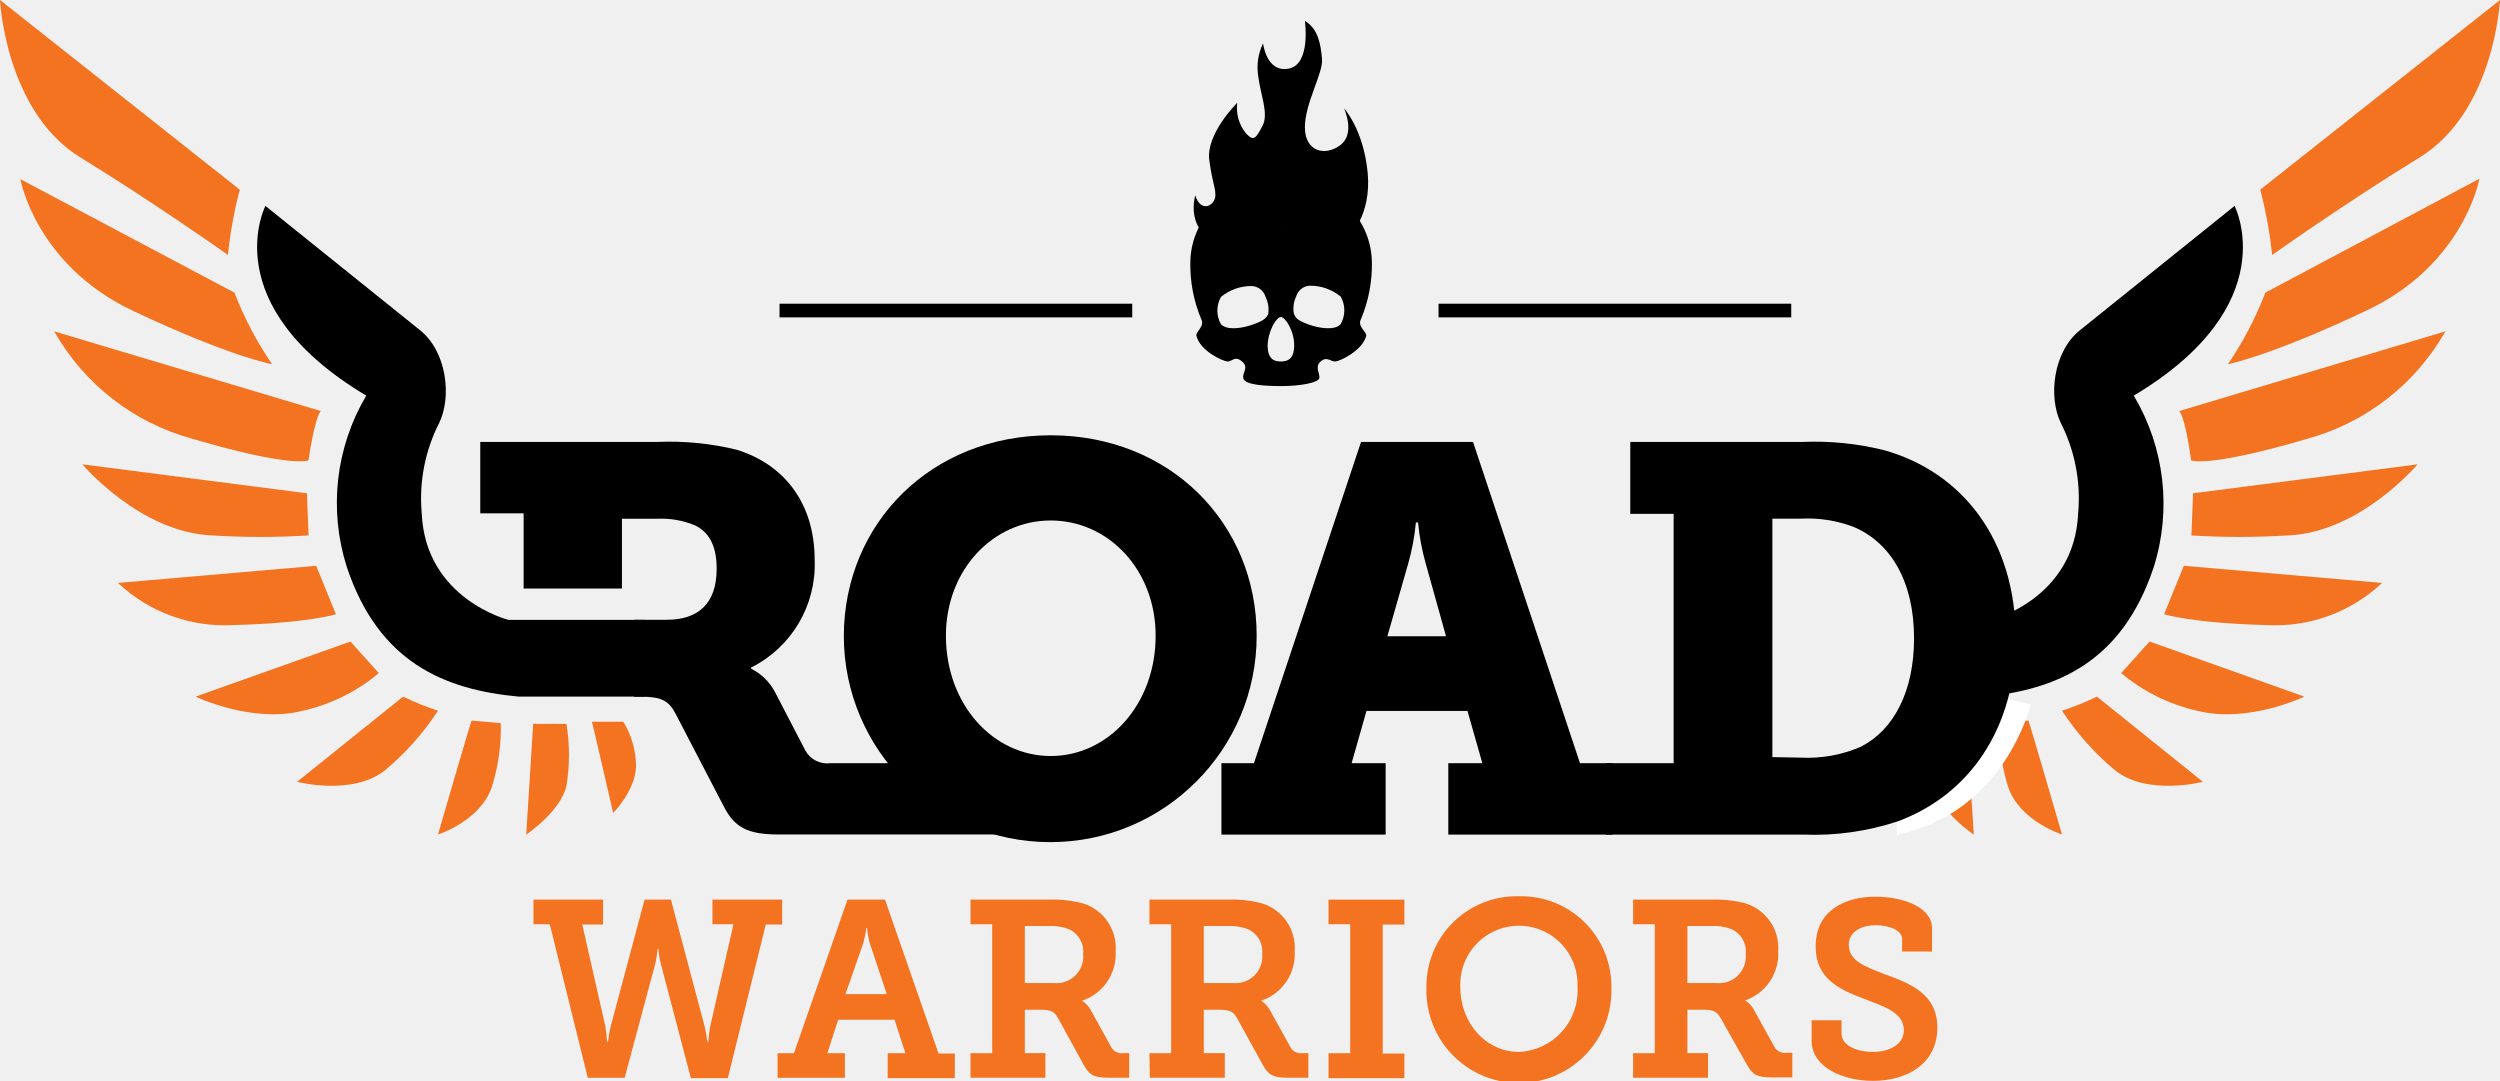
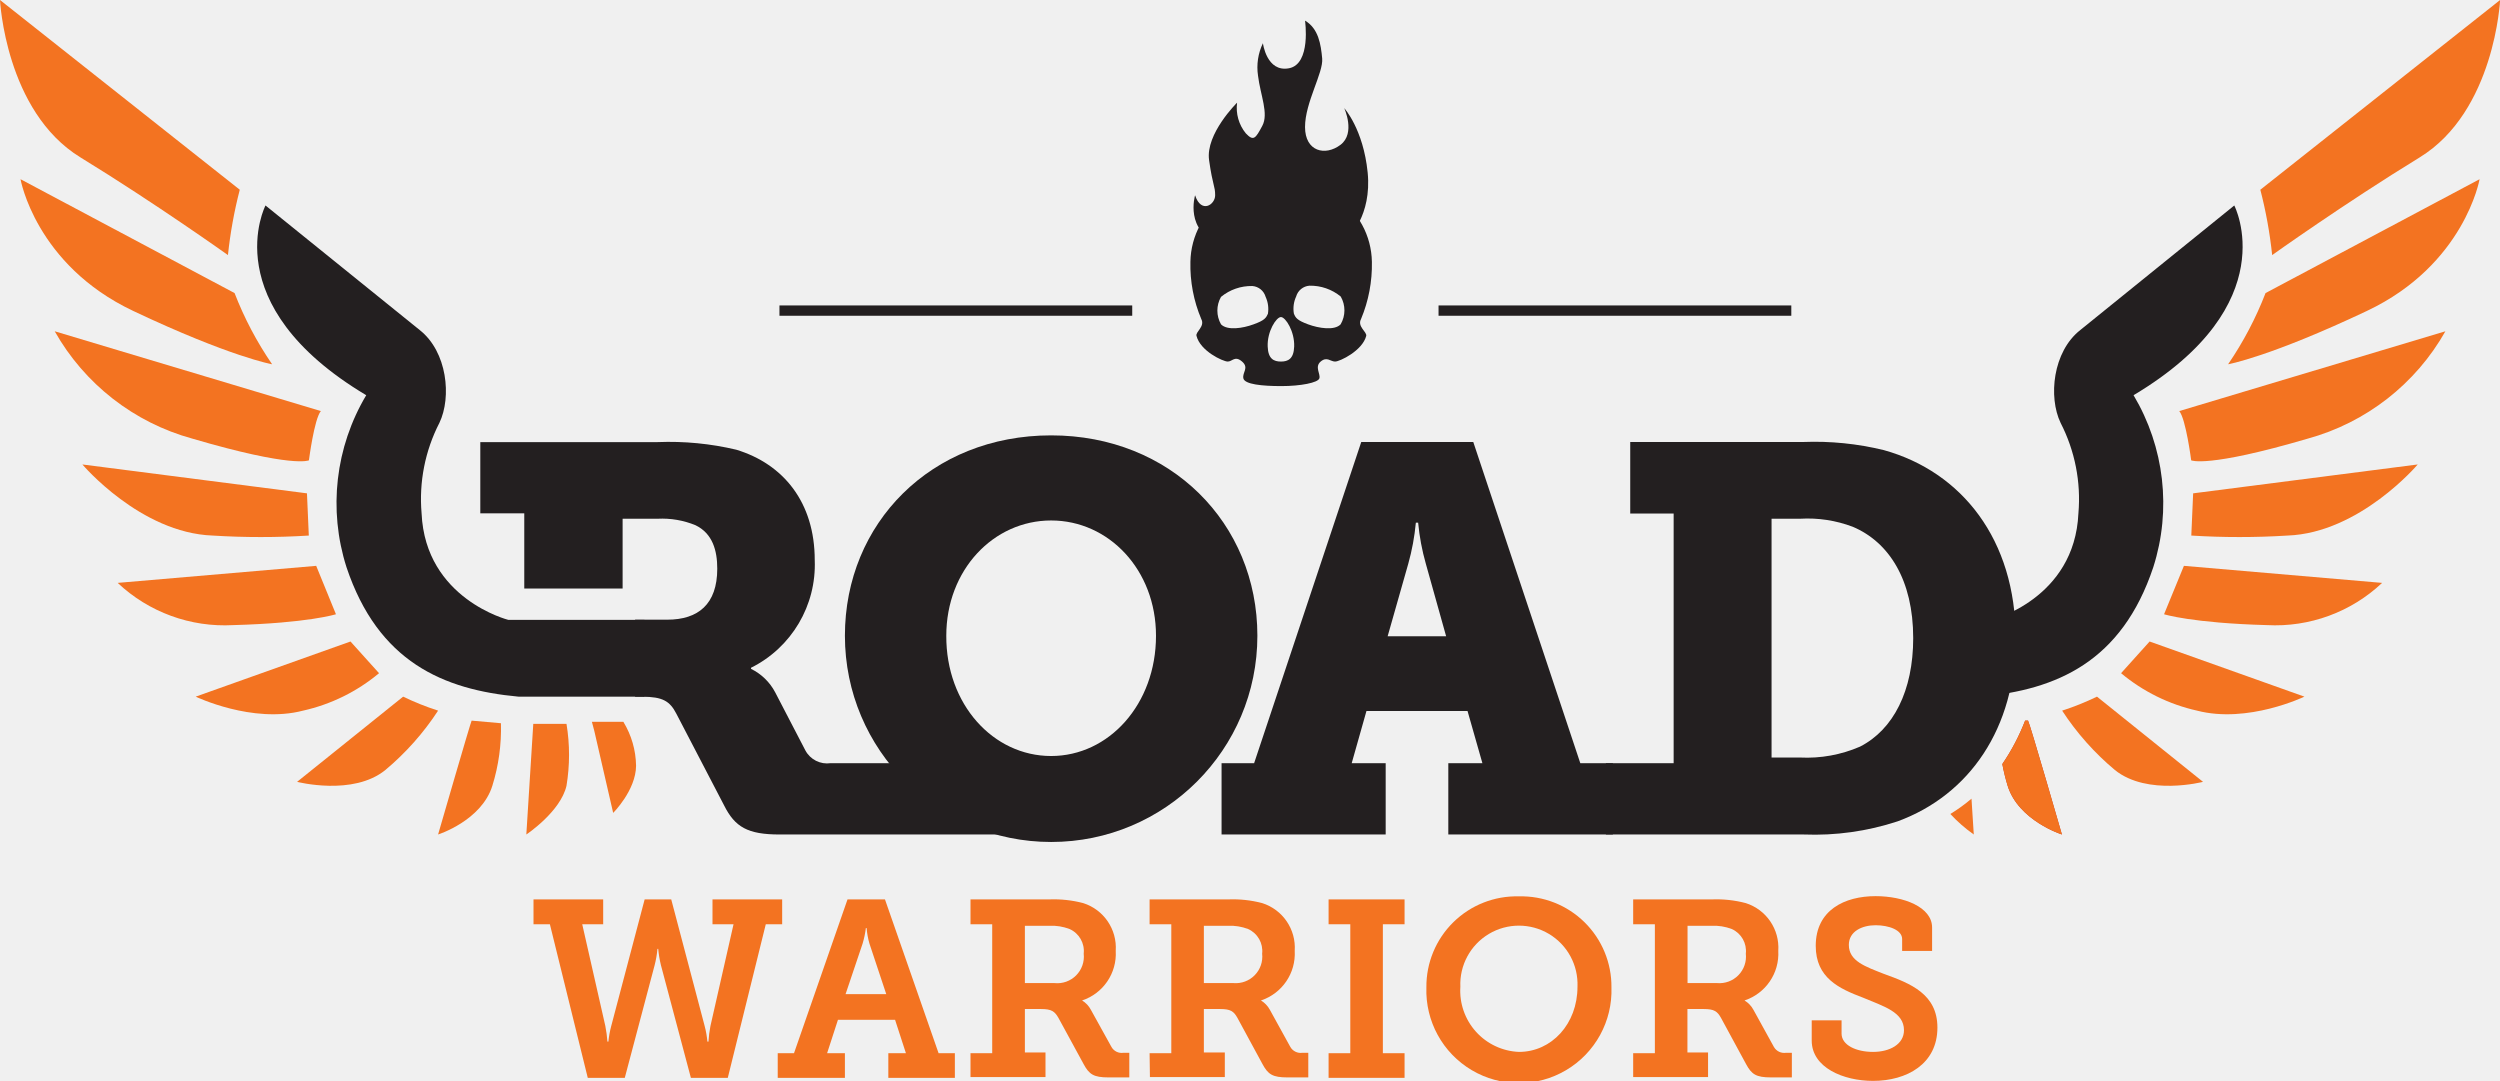
- <svg xmlns="http://www.w3.org/2000/svg" id="Layer_1" data-name="Layer 1" viewBox="0 0 230.65 99.72">
+ <svg xmlns="http://www.w3.org/2000/svg" id="Layer_1" data-name="Layer 1" viewBox="0 0 230.32 99.58">
  <defs>
-     <style>.cls-1{fill:#f37321;}.cls-2,.cls-4{fill-rule:evenodd;}.cls-3{stroke:#000;stroke-miterlimit:10;stroke-width:1.26px;}.cls-4{fill:#fff;}</style>
+     <style>.cls-1,.cls-3{fill:#231f20;}.cls-2{fill:#f37321;}.cls-3{fill-rule:evenodd;}.cls-4{fill:#be3727;}</style>
  </defs>
-   <path d="M59.45,57.19H46.91s-7.66-1.92-8-9.83A15.33,15.33,0,0,1,40.53,39c1.14-2.37.73-6.56-1.82-8.57L24.49,19s-4.74,9.11,9.3,17.5A19.44,19.44,0,0,0,32,52.32c2.92,8.75,8.94,11.31,15.86,11.95H59.45Z" />
-   <path class="cls-1" d="M22.12,17.5,0,0S.49,10.27,7.41,14.52s13.62,9,13.62,9A40.07,40.07,0,0,1,22.12,17.5Z" />
-   <path class="cls-1" d="M25.1,33.6A32.4,32.4,0,0,1,21.63,27L1.88,16.53s1.4,7.9,10.39,12.15S25.1,33.6,25.1,33.6Z" />
-   <path class="cls-1" d="M29.59,37.92,5,30.57a21,21,0,0,0,12.7,9.9c9.3,2.74,10.76,2,10.76,2S29,38.65,29.59,37.92Z" />
-   <path class="cls-1" d="M28.32,45.51,7.6,42.84s5.34,6.32,12,6.56a71.53,71.53,0,0,0,8.87,0Z" />
-   <path class="cls-1" d="M29.17,52.2,10.88,53.78a14.37,14.37,0,0,0,10.63,3.89c6.93-.18,9.48-1,9.48-1Z" />
-   <path class="cls-1" d="M32.33,59.19,18.05,64.27s5.22,2.51,9.9,1.3a16.57,16.57,0,0,0,7-3.47Z" />
-   <path class="cls-1" d="M37.19,64.27l-9.78,7.86s5.16,1.34,8.14-1.09a24.83,24.83,0,0,0,4.86-5.47A25.38,25.38,0,0,1,37.19,64.27Z" />
-   <path class="cls-1" d="M43.51,66.48c-.12.24-3.1,10.51-3.1,10.51s4-1.27,5-4.49a17.83,17.83,0,0,0,.79-5.78Z" />
-   <path class="cls-1" d="M49.19,66.78,48.55,77s3.16-2.12,3.71-4.49a17.51,17.51,0,0,0,0-5.72Z" />
-   <path class="cls-1" d="M54.82,67.43,56.57,75s2.09-2.09,2.11-4.35a8,8,0,0,0-1.17-4.06h-2.9Z" />
-   <path d="M177.73,57.19h6s7.66-1.92,8-9.83A15.4,15.4,0,0,0,190.12,39c-1.14-2.37-.73-6.56,1.82-8.57L206.16,19s4.74,9.11-9.3,17.5a19.44,19.44,0,0,1,1.83,15.86c-2.92,8.75-8.94,11.31-15.86,11.95h-5.1Z" />
-   <path class="cls-1" d="M208.53,17.5,230.65,0s-.49,10.27-7.41,14.52-13.61,9-13.61,9A40.39,40.39,0,0,0,208.53,17.5Z" />
-   <path class="cls-1" d="M205.55,33.6A32.4,32.4,0,0,0,209,27l19.75-10.51s-1.4,7.9-10.39,12.15S205.55,33.6,205.55,33.6Z" />
-   <path class="cls-1" d="M201.06,37.92l24.55-7.35a21,21,0,0,1-12.7,9.9c-9.3,2.74-10.76,2-10.76,2S201.66,38.65,201.06,37.92Z" />
-   <path class="cls-1" d="M202.33,45.51l20.72-2.67s-5.34,6.32-12,6.56a71.53,71.53,0,0,1-8.87,0Z" />
-   <path class="cls-1" d="M201.48,52.2l18.29,1.58a14.37,14.37,0,0,1-10.63,3.89c-6.93-.18-9.48-1-9.48-1Z" />
-   <path class="cls-1" d="M198.32,59.19l14.28,5.08s-5.22,2.51-9.9,1.3a16.57,16.57,0,0,1-7-3.47Z" />
-   <path class="cls-1" d="M193.46,64.27l9.78,7.86s-5.16,1.34-8.14-1.09a24.83,24.83,0,0,1-4.86-5.47A25.38,25.38,0,0,0,193.46,64.27Z" />
-   <path class="cls-1" d="M187.14,66.48c.12.24,3.1,10.51,3.1,10.51s-4-1.27-5-4.49a17.83,17.83,0,0,1-.79-5.78Z" />
-   <path class="cls-1" d="M181.46,66.78,182.1,77s-3.16-2.12-3.71-4.49a17.51,17.51,0,0,1,0-5.72Z" />
-   <path class="cls-1" d="M49.22,83h6.42v2.3H53.72l2.13,9.39A11.23,11.23,0,0,1,56,96.1h.1a10.17,10.17,0,0,1,.25-1.44L59.47,83H61.9L65,94.66a10.17,10.17,0,0,1,.25,1.44h.1a11.23,11.23,0,0,1,.18-1.44l2.14-9.39H65.73V83h6.43v2.3H70.65l-3.5,14.17H63.74L61,89.05a9.43,9.43,0,0,1-.26-1.51h-.07a10.16,10.16,0,0,1-.25,1.51L57.63,99.44h-3.4L50.72,85.27h-1.5Z" />
-   <path class="cls-1" d="M71.74,97.17h1.51L78.19,83h3.46l4.94,14.2h1.5v2.27H81.9V97.17h1.63l-1-3.09h-5.2l-1,3.09h1.62v2.27H71.74Zm10.07-5.45-1.55-4.66A7.2,7.2,0,0,1,80,85.62h-.07a10.13,10.13,0,0,1-.3,1.44L78,91.72Z" />
-   <path class="cls-1" d="M89.54,97.17h2V85.27h-2V83H96.8a10.75,10.75,0,0,1,3.13.35,4.31,4.31,0,0,1,3,4.41,4.55,4.55,0,0,1-3.11,4.57v0a2.2,2.2,0,0,1,.81.86l1.9,3.43a1.07,1.07,0,0,0,1.11.54h.54v2.27h-1.93c-1.37,0-1.78-.28-2.29-1.23L97.65,94c-.34-.63-.64-.84-1.6-.84h-1.5v4h1.9v2.27H89.54Zm7.74-6.47A2.46,2.46,0,0,0,99.93,88a2.24,2.24,0,0,0-1.3-2.27,4.64,4.64,0,0,0-1.86-.3H94.55V90.7Z" />
-   <path class="cls-1" d="M106.05,97.17h2V85.27h-2V83h7.26a10.78,10.78,0,0,1,3.14.35,4.3,4.3,0,0,1,3,4.41,4.54,4.54,0,0,1-3.1,4.57v0a2.28,2.28,0,0,1,.81.86l1.9,3.43a1.07,1.07,0,0,0,1.11.54h.54v2.27h-1.93c-1.37,0-1.78-.28-2.3-1.23L114.17,94c-.35-.63-.65-.84-1.6-.84h-1.51v4H113v2.27h-6.92Zm7.75-6.47A2.46,2.46,0,0,0,116.45,88a2.24,2.24,0,0,0-1.3-2.27,4.64,4.64,0,0,0-1.86-.3h-2.23V90.7Z" />
-   <path class="cls-1" d="M122.57,97.17h2V85.27h-2V83h7v2.3h-2v11.9h2v2.27h-7Z" />
-   <path class="cls-1" d="M140.13,82.69a8.33,8.33,0,0,1,8.54,8.4,8.54,8.54,0,1,1-17.07,0A8.32,8.32,0,0,1,140.13,82.69Zm0,14.36a5.66,5.66,0,0,0,5.41-6,5.41,5.41,0,1,0-10.81,0C134.73,94.48,137.16,97.05,140.13,97.05Z" />
-   <path class="cls-1" d="M150.67,97.17h2V85.27h-2V83h7.26a10.75,10.75,0,0,1,3.13.35,4.31,4.31,0,0,1,3,4.41A4.55,4.55,0,0,1,161,92.3v0a2.2,2.2,0,0,1,.81.86l1.9,3.43a1.09,1.09,0,0,0,1.12.54h.53v2.27h-1.92c-1.37,0-1.79-.28-2.3-1.23L158.79,94c-.35-.63-.65-.84-1.6-.84h-1.51v4h1.9v2.27h-6.91Zm7.75-6.47A2.46,2.46,0,0,0,161.06,88a2.22,2.22,0,0,0-1.3-2.27,4.58,4.58,0,0,0-1.85-.3h-2.23V90.7Z" />
-   <path class="cls-1" d="M169.9,94.13v1.23c0,1.07,1.35,1.69,2.9,1.69s2.85-.72,2.85-2c0-1.67-1.88-2.2-3.78-2.94-2.2-.84-4.36-1.84-4.36-4.78,0-3.32,2.69-4.6,5.52-4.6,2.6,0,5.22,1,5.22,2.9v2.16h-2.76V86.64c0-.84-1.23-1.28-2.46-1.28s-2.46.56-2.46,1.81c0,1.51,1.53,2,3.25,2.69,2.46.88,4.92,1.86,4.92,4.94,0,3.37-2.83,4.92-5.94,4.92-2.74,0-5.66-1.23-5.66-3.71V94.13Z" />
-   <path d="M96.94,40.16c11,0,19,8.11,19,18.49a19,19,0,0,1-38.09,0C77.9,48.27,85.9,40.16,96.94,40.16Zm0,29.59c5.32,0,9.68-4.76,9.68-11.1,0-6.08-4.36-10.63-9.68-10.63s-9.67,4.55-9.67,10.63C87.27,65,91.63,69.75,96.94,69.75Z" />
-   <path d="M112.69,70.41h3l9.88-29.64H135.9l9.87,29.64h3V77H133.62V70.41h3.14l-1.37-4.82h-9.32l-1.37,4.82h3.14V77H112.69ZM133.41,58.7,131.54,52a21,21,0,0,1-.71-3.8h-.2a21,21,0,0,1-.71,3.8L128,58.7Z" />
-   <path d="M76.63,70.41a2.29,2.29,0,0,1-2.33-1.17l-2.79-5.37a5,5,0,0,0-2.22-2.18v-.1a10.61,10.61,0,0,0,5.87-9.93c0-5.32-2.89-8.86-7.24-10.18a26.37,26.37,0,0,0-7.25-.71H44.31v6.59h4V54.3h9.07V47.86h3.24a8.11,8.11,0,0,1,3.5.61c1.57.76,2,2.33,2,4,0,3.3-1.78,4.71-4.61,4.71h-3v7.1h.68c1.87,0,2.53.4,3.14,1.57l4.4,8.46c1,2,2.18,2.68,5.12,2.68H94.18V70.41Z" />
-   <path class="cls-2" d="M125.57,29.43a13,13,0,0,0,1-5.28,7.38,7.38,0,0,0-3.28-6l-5.1,8.13-5.09-8.13a7.38,7.38,0,0,0-3.28,6,13,13,0,0,0,1,5.28c.37.69-.53,1.17-.44,1.55.35,1.41,2.45,2.36,2.88,2.37s.66-.57,1.33,0,0,1,.12,1.56,1.74.71,3.5.71,3.38-.31,3.5-.71-.45-1.06.13-1.56.9,0,1.33,0,2.53-1,2.88-2.37C126.1,30.6,125.19,30.12,125.57,29.43Zm-9.92.49c-1,.37-2.43.59-3,0a2.55,2.55,0,0,1,0-2.53,4.4,4.4,0,0,1,2.88-1,1.4,1.4,0,0,1,1.23,1A2.68,2.68,0,0,1,117,29C116.81,29.32,116.68,29.55,115.65,29.92Zm2.52,3.43c-.65,0-1.17-.24-1.22-1.37,0-1.4.8-2.73,1.22-2.73s1.28,1.33,1.23,2.73C119.35,33.11,118.83,33.35,118.17,33.35Zm5.51-3.43c-.56.59-2,.37-3,0s-1.16-.6-1.31-1a2.6,2.6,0,0,1,.21-1.56,1.39,1.39,0,0,1,1.22-1,4.43,4.43,0,0,1,2.89,1A2.55,2.55,0,0,1,123.68,29.92Z" />
-   <path class="cls-2" d="M122.72,17.76A8.85,8.85,0,0,0,119,16.57L118,26.7l6.06-8Z" />
-   <path class="cls-2" d="M117.4,16.57a8.8,8.8,0,0,0-3.77,1.19l-.55.36,5.09,8.75.78-10.3Z" />
-   <line class="cls-3" x1="132.72" y1="28.65" x2="165.26" y2="28.65" />
-   <line class="cls-3" x1="71.92" y1="28.65" x2="104.46" y2="28.65" />
-   <path class="cls-2" d="M124.39,21.92s2.18-2,1.79-6S124,10,124,10s1.08,2.31-.33,3.38-3.28.62-3.28-1.63,1.7-5,1.58-6.32-.34-2.76-1.58-3.5c0,0,.58,4-1.49,4.4S116.53,4,116.53,4a5.11,5.11,0,0,0-.45,3c.22,1.8,1,3.5.39,4.63s-.79,1.46-1.52.67a3.71,3.71,0,0,1-.8-2.82s-2.92,2.88-2.58,5.3.56,2.37.56,3.25-1.3,1.71-1.86,0c0,0-1,3.36,2.31,4.43a5.44,5.44,0,0,0,5.59-1.64Z" />
-   <path class="cls-4" d="M187.35,65S185,75,175,77V69.75l6.18-6.2Z" />
-   <path d="M148.15,70.41h6.26v-23h-4V40.77h15.95a26.47,26.47,0,0,1,7.45.76c7.19,2,12.16,8.26,12.16,17.33,0,8.3-4.26,14.48-10.89,16.92A24.66,24.66,0,0,1,166.36,77H148.15Zm18-.51a12.36,12.36,0,0,0,5.52-1c3.09-1.57,4.92-5.17,4.92-10,0-5.37-2.23-8.87-5.58-10.29a12,12,0,0,0-4.86-.76h-2.63v22Z" />
+   <path class="cls-1" d="M59.53,57.32H47s-7.65-1.92-8-9.82a15.34,15.34,0,0,1,1.64-8.33c1.14-2.37.73-6.56-1.82-8.56L24.62,19.14s-4.73,9.11,9.28,17.48a19.41,19.41,0,0,0-1.82,15.84C35,61.19,41,63.75,47.92,64.39H59.53Z" transform="translate(-0.16 -0.21)" />
+   <path class="cls-2" d="M22.25,17.69.16.21s.49,10.26,7.41,14.5,13.59,9,13.59,9A41,41,0,0,1,22.25,17.69Z" transform="translate(-0.16 -0.21)" />
+   <path class="cls-2" d="M25.23,33.77a32.05,32.05,0,0,1-3.46-6.56L2.05,16.72S3.44,24.6,12.42,28.85,25.23,33.77,25.23,33.77Z" transform="translate(-0.16 -0.21)" />
+   <path class="cls-2" d="M29.72,38.08,5.2,30.73a20.92,20.92,0,0,0,12.68,9.89c9.29,2.73,10.74,2,10.74,2S29.11,38.8,29.72,38.08Z" transform="translate(-0.16 -0.21)" />
+   <path class="cls-2" d="M28.44,45.66,7.75,43s5.34,6.31,12,6.55a71.29,71.29,0,0,0,8.86,0Z" transform="translate(-0.16 -0.21)" />
+   <path class="cls-2" d="M29.29,52.34,11,53.91A14.36,14.36,0,0,0,21.65,57.8c6.91-.19,9.46-1,9.46-1Z" transform="translate(-0.16 -0.21)" />
+   <path class="cls-2" d="M32.45,59.31,18.19,64.39s5.22,2.51,9.89,1.29a16.56,16.56,0,0,0,7-3.45Z" transform="translate(-0.16 -0.21)" />
+   <path class="cls-2" d="M37.3,64.39l-9.77,7.85s5.16,1.33,8.13-1.09a24.83,24.83,0,0,0,4.86-5.47A25,25,0,0,1,37.3,64.39Z" transform="translate(-0.16 -0.21)" />
+   <path class="cls-2" d="M43.61,66.6c-.12.24-3.09,10.49-3.09,10.49s4-1.27,5-4.49a17.69,17.69,0,0,0,.79-5.76Z" transform="translate(-0.16 -0.21)" />
+   <path class="cls-2" d="M49.29,66.9l-.64,10.19S51.8,75,52.35,72.6a17.41,17.41,0,0,0,0-5.7Z" transform="translate(-0.16 -0.21)" />
+   <path class="cls-2" d="M54.91,67.54l1.74,7.56s2.09-2.08,2.11-4.34a8,8,0,0,0-1.17-4.05h-2.9Z" transform="translate(-0.16 -0.21)" />
+   <path class="cls-1" d="M177.64,57.32h6s7.65-1.92,8-9.82A15.34,15.34,0,0,0,190,39.17c-1.14-2.37-.73-6.56,1.82-8.56L206,19.14s4.73,9.11-9.28,17.48a19.41,19.41,0,0,1,1.82,15.84c-2.91,8.73-8.92,11.29-15.84,11.93h-5.09Z" transform="translate(-0.16 -0.21)" />
+   <path class="cls-2" d="M208.4,17.69,230.49.21s-.49,10.26-7.41,14.5-13.59,9-13.59,9A41,41,0,0,0,208.4,17.69Z" transform="translate(-0.16 -0.21)" />
+   <path class="cls-2" d="M205.43,33.77a32.25,32.25,0,0,0,3.45-6.56L228.6,16.72s-1.39,7.88-10.37,12.13S205.43,33.77,205.43,33.77Z" transform="translate(-0.16 -0.21)" />
+   <path class="cls-2" d="M200.93,38.08l24.52-7.35a20.92,20.92,0,0,1-12.68,9.89c-9.29,2.73-10.74,2-10.74,2S201.54,38.8,200.93,38.08Z" transform="translate(-0.16 -0.21)" />
+   <path class="cls-2" d="M202.21,45.66,222.9,43s-5.34,6.31-12,6.55a71.29,71.29,0,0,1-8.86,0Z" transform="translate(-0.16 -0.21)" />
+   <path class="cls-2" d="M201.36,52.34l18.26,1.57A14.35,14.35,0,0,1,209,57.8c-6.92-.19-9.47-1-9.47-1Z" transform="translate(-0.16 -0.21)" />
+   <path class="cls-2" d="M198.2,59.31l14.26,5.08s-5.21,2.51-9.89,1.29a16.56,16.56,0,0,1-7-3.45Z" transform="translate(-0.16 -0.21)" />
+   <path class="cls-2" d="M193.35,64.39l9.77,7.85S198,73.57,195,71.15a24.83,24.83,0,0,1-4.86-5.47A25,25,0,0,0,193.35,64.39Z" transform="translate(-0.16 -0.21)" />
+   <path class="cls-2" d="M49.31,83.07h6.42v2.29H53.8l2.13,9.38a12,12,0,0,1,.19,1.43h.09a9.17,9.17,0,0,1,.26-1.43l3.08-11.67H62l3.08,11.67a8.55,8.55,0,0,1,.25,1.43h.1a11,11,0,0,1,.18-1.43l2.13-9.38H65.8V83.07h6.42v2.29H70.71l-3.5,14.15h-3.4L61.05,89.13a10.13,10.13,0,0,1-.25-1.5h-.07a9.4,9.4,0,0,1-.26,1.5L57.72,99.51H54.31L50.82,85.36H49.31Z" transform="translate(-0.16 -0.21)" />
+   <path class="cls-2" d="M71.81,97.24h1.5l4.93-14.17h3.45l4.94,14.17h1.5v2.27H82V97.24h1.62l-1-3.08H77.36l-1,3.08H78v2.27H71.81Zm10-5.44-1.55-4.66A7,7,0,0,1,80,85.71h-.07a8.46,8.46,0,0,1-.3,1.43L78.06,91.8Z" transform="translate(-0.16 -0.21)" />
+   <path class="cls-2" d="M89.57,97.24h2V85.36h-2V83.07h7.25a10.73,10.73,0,0,1,3.13.34,4.31,4.31,0,0,1,3,4.4,4.53,4.53,0,0,1-3.1,4.57v0a2.2,2.2,0,0,1,.81.86l1.9,3.43a1.08,1.08,0,0,0,1.11.53h.53v2.27h-1.92c-1.36,0-1.78-.28-2.29-1.23L97.68,94c-.35-.62-.65-.83-1.6-.83h-1.5v4h1.9v2.27H89.57Zm7.74-6.46A2.45,2.45,0,0,0,100,88.07a2.22,2.22,0,0,0-1.3-2.27,4.58,4.58,0,0,0-1.85-.3H94.58v5.28Z" transform="translate(-0.16 -0.21)" />
+   <path class="cls-2" d="M106.07,97.24h2V85.36h-2V83.07h7.25a10.66,10.66,0,0,1,3.12.34,4.31,4.31,0,0,1,3,4.4,4.54,4.54,0,0,1-3.11,4.57v0a2.26,2.26,0,0,1,.82.86l1.89,3.43a1.1,1.1,0,0,0,1.12.53h.53v2.27h-1.92c-1.37,0-1.79-.28-2.3-1.23L114.17,94c-.34-.62-.64-.83-1.59-.83h-1.51v4H113v2.27h-6.9Zm7.73-6.46a2.45,2.45,0,0,0,2.64-2.71,2.22,2.22,0,0,0-1.29-2.27,4.64,4.64,0,0,0-1.86-.3h-2.22v5.28Z" transform="translate(-0.16 -0.21)" />
+   <path class="cls-2" d="M122.56,97.24h2V85.36h-2V83.07h7v2.29h-2V97.24h2v2.27h-7Z" transform="translate(-0.16 -0.21)" />
+   <path class="cls-2" d="M140.1,82.79a8.31,8.31,0,0,1,8.52,8.38,8.53,8.53,0,1,1-17.05,0A8.31,8.31,0,0,1,140.1,82.79Zm0,14.33c3,0,5.39-2.57,5.39-6a5.4,5.4,0,1,0-10.79,0A5.64,5.64,0,0,0,140.1,97.12Z" transform="translate(-0.16 -0.21)" />
+   <path class="cls-2" d="M150.62,97.24h2V85.36h-2V83.07h7.25a10.66,10.66,0,0,1,3.12.34,4.31,4.31,0,0,1,3,4.4,4.54,4.54,0,0,1-3.11,4.57v0a2.26,2.26,0,0,1,.82.86l1.89,3.43a1.1,1.1,0,0,0,1.12.53h.53v2.27h-1.92c-1.37,0-1.79-.28-2.3-1.23L158.72,94c-.34-.62-.64-.83-1.59-.83h-1.51v4h1.9v2.27h-6.9Zm7.73-6.46A2.45,2.45,0,0,0,161,88.07a2.22,2.22,0,0,0-1.29-2.27,4.64,4.64,0,0,0-1.86-.3h-2.22v5.28Z" transform="translate(-0.16 -0.21)" />
+   <path class="cls-2" d="M169.82,94.21v1.22c0,1.07,1.35,1.69,2.9,1.69s2.85-.71,2.85-2c0-1.67-1.88-2.2-3.78-3-2.2-.83-4.35-1.82-4.35-4.77,0-3.31,2.68-4.58,5.51-4.58,2.59,0,5.21,1,5.21,2.89v2.16H175.4V86.72c0-.83-1.22-1.27-2.45-1.27s-2.46.56-2.46,1.81c0,1.5,1.53,2,3.25,2.68,2.45.88,4.91,1.86,4.91,4.94,0,3.36-2.83,4.91-5.93,4.91-2.74,0-5.65-1.23-5.65-3.71V94.21Z" transform="translate(-0.16 -0.21)" />
+   <path class="cls-1" d="M97,40.32c11,0,19,8.09,19,18.46a19,19,0,0,1-38,0C78,48.41,85.94,40.32,97,40.32Zm0,29.54c5.31,0,9.66-4.76,9.66-11.08,0-6.07-4.35-10.62-9.66-10.62s-9.66,4.55-9.66,10.62C87.31,65.1,91.66,69.86,97,69.86Z" transform="translate(-0.16 -0.21)" />
+   <path class="cls-1" d="M112.7,70.52h3l9.87-29.59h10.32l9.86,29.59h3v6.57H133.59V70.52h3.14l-1.37-4.81h-9.31l-1.36,4.81h3.13v6.57H112.7Zm20.69-11.69-1.87-6.68a20.86,20.86,0,0,1-.71-3.79h-.21a21.28,21.28,0,0,1-.7,3.79L128,58.83Z" transform="translate(-0.16 -0.21)" />
+   <path class="cls-1" d="M76.69,70.52a2.27,2.27,0,0,1-2.33-1.17L71.58,64a5,5,0,0,0-2.23-2.17v-.1a10.61,10.61,0,0,0,5.87-9.92c0-5.31-2.88-8.85-7.23-10.17a26.76,26.76,0,0,0-7.24-.7H44.41V47.5h4.05v6.93h9.06V48h3.23a8.08,8.08,0,0,1,3.49.6c1.57.76,2,2.33,2,4,0,3.29-1.77,4.7-4.61,4.7H58.67V64.4h.67c1.87,0,2.53.4,3.13,1.56l4.4,8.45c1,2,2.18,2.68,5.11,2.68H94.21V70.52Z" transform="translate(-0.16 -0.21)" />
+   <path class="cls-3" d="M125.55,29.6a13,13,0,0,0,1-5.27,7.37,7.37,0,0,0-3.27-6l-5.09,8.13-5.09-8.13a7.37,7.37,0,0,0-3.27,6,12.79,12.79,0,0,0,1,5.27c.37.69-.54,1.17-.44,1.55.35,1.41,2.44,2.36,2.87,2.37s.66-.58,1.33,0,0,1,.12,1.55,1.73.71,3.5.71,3.37-.31,3.5-.71-.46-1.06.12-1.55.9,0,1.33,0,2.52-1,2.87-2.37C126.09,30.77,125.18,30.29,125.55,29.6Zm-9.9.49c-1,.37-2.42.59-3,0a2.55,2.55,0,0,1,0-2.53,4.41,4.41,0,0,1,2.88-1,1.38,1.38,0,0,1,1.23,1,2.68,2.68,0,0,1,.21,1.56C116.8,29.49,116.68,29.72,115.65,30.09Zm2.52,3.43c-.65,0-1.18-.24-1.22-1.38-.06-1.39.79-2.72,1.22-2.72s1.27,1.33,1.22,2.72C119.35,33.28,118.82,33.52,118.17,33.52Zm5.5-3.43c-.56.59-2,.37-3,0s-1.16-.6-1.31-1a2.68,2.68,0,0,1,.21-1.56,1.38,1.38,0,0,1,1.23-1,4.41,4.41,0,0,1,2.88,1A2.55,2.55,0,0,1,123.67,30.09Z" transform="translate(-0.16 -0.21)" />
+   <path class="cls-3" d="M122.71,18a8.71,8.71,0,0,0-3.77-1.19l-1,10.11,6-8Z" transform="translate(-0.16 -0.21)" />
+   <path class="cls-3" d="M117.4,16.76A8.67,8.67,0,0,0,113.63,18l-.55.35L118.17,27l.77-10.28Z" transform="translate(-0.16 -0.21)" />
+   <rect class="cls-1" x="132.53" y="28.14" width="32.5" height="0.95" />
+   <rect class="cls-1" x="71.81" y="28.14" width="32.5" height="0.95" />
+   <path class="cls-3" d="M124.38,22.1s2.18-2,1.78-6S124,10.17,124,10.17s1.07,2.31-.34,3.38-3.27.62-3.27-1.64,1.7-5,1.58-6.31-.34-2.76-1.58-3.49c0,0,.58,4-1.48,4.39s-2.4-2.31-2.4-2.31a5.13,5.13,0,0,0-.45,3c.22,1.8,1,3.49.39,4.62s-.79,1.46-1.52.68a3.71,3.71,0,0,1-.8-2.82s-2.92,2.87-2.58,5.29.56,2.36.56,3.24-1.29,1.72-1.85,0c0,0-1,3.36,2.31,4.43A5.43,5.43,0,0,0,118.17,21Z" transform="translate(-0.16 -0.21)" />
+   <path class="cls-4" d="M187,66.6l-.27,0a19.48,19.48,0,0,1-2.1,4,18.23,18.23,0,0,0,.49,2c1,3.22,5,4.49,5,4.49S187.16,66.84,187,66.6Z" transform="translate(-0.16 -0.21)" />
+   <path class="cls-1" d="M148.11,70.52h6.24v-23h-4V40.93h15.93a26.83,26.83,0,0,1,7.44.75c7.18,2,12.14,8.25,12.14,17.3,0,8.3-4.25,14.47-10.88,16.9a24.55,24.55,0,0,1-8.65,1.21H148.11ZM166,70a12.34,12.34,0,0,0,5.51-1c3.09-1.57,4.91-5.16,4.91-10,0-5.36-2.23-8.85-5.57-10.26A11.73,11.73,0,0,0,166,48h-2.63V70Z" transform="translate(-0.16 -0.21)" />
+   <path class="cls-2" d="M179.84,75.2A13.6,13.6,0,0,0,182,77.09l-.21-3.3A15.21,15.21,0,0,1,179.84,75.2Z" transform="translate(-0.16 -0.21)" />
+   <path class="cls-2" d="M187,66.6l-.27,0a19.48,19.48,0,0,1-2.1,4,18.23,18.23,0,0,0,.49,2c1,3.22,5,4.49,5,4.49S187.16,66.84,187,66.6Z" transform="translate(-0.16 -0.21)" />
</svg>
